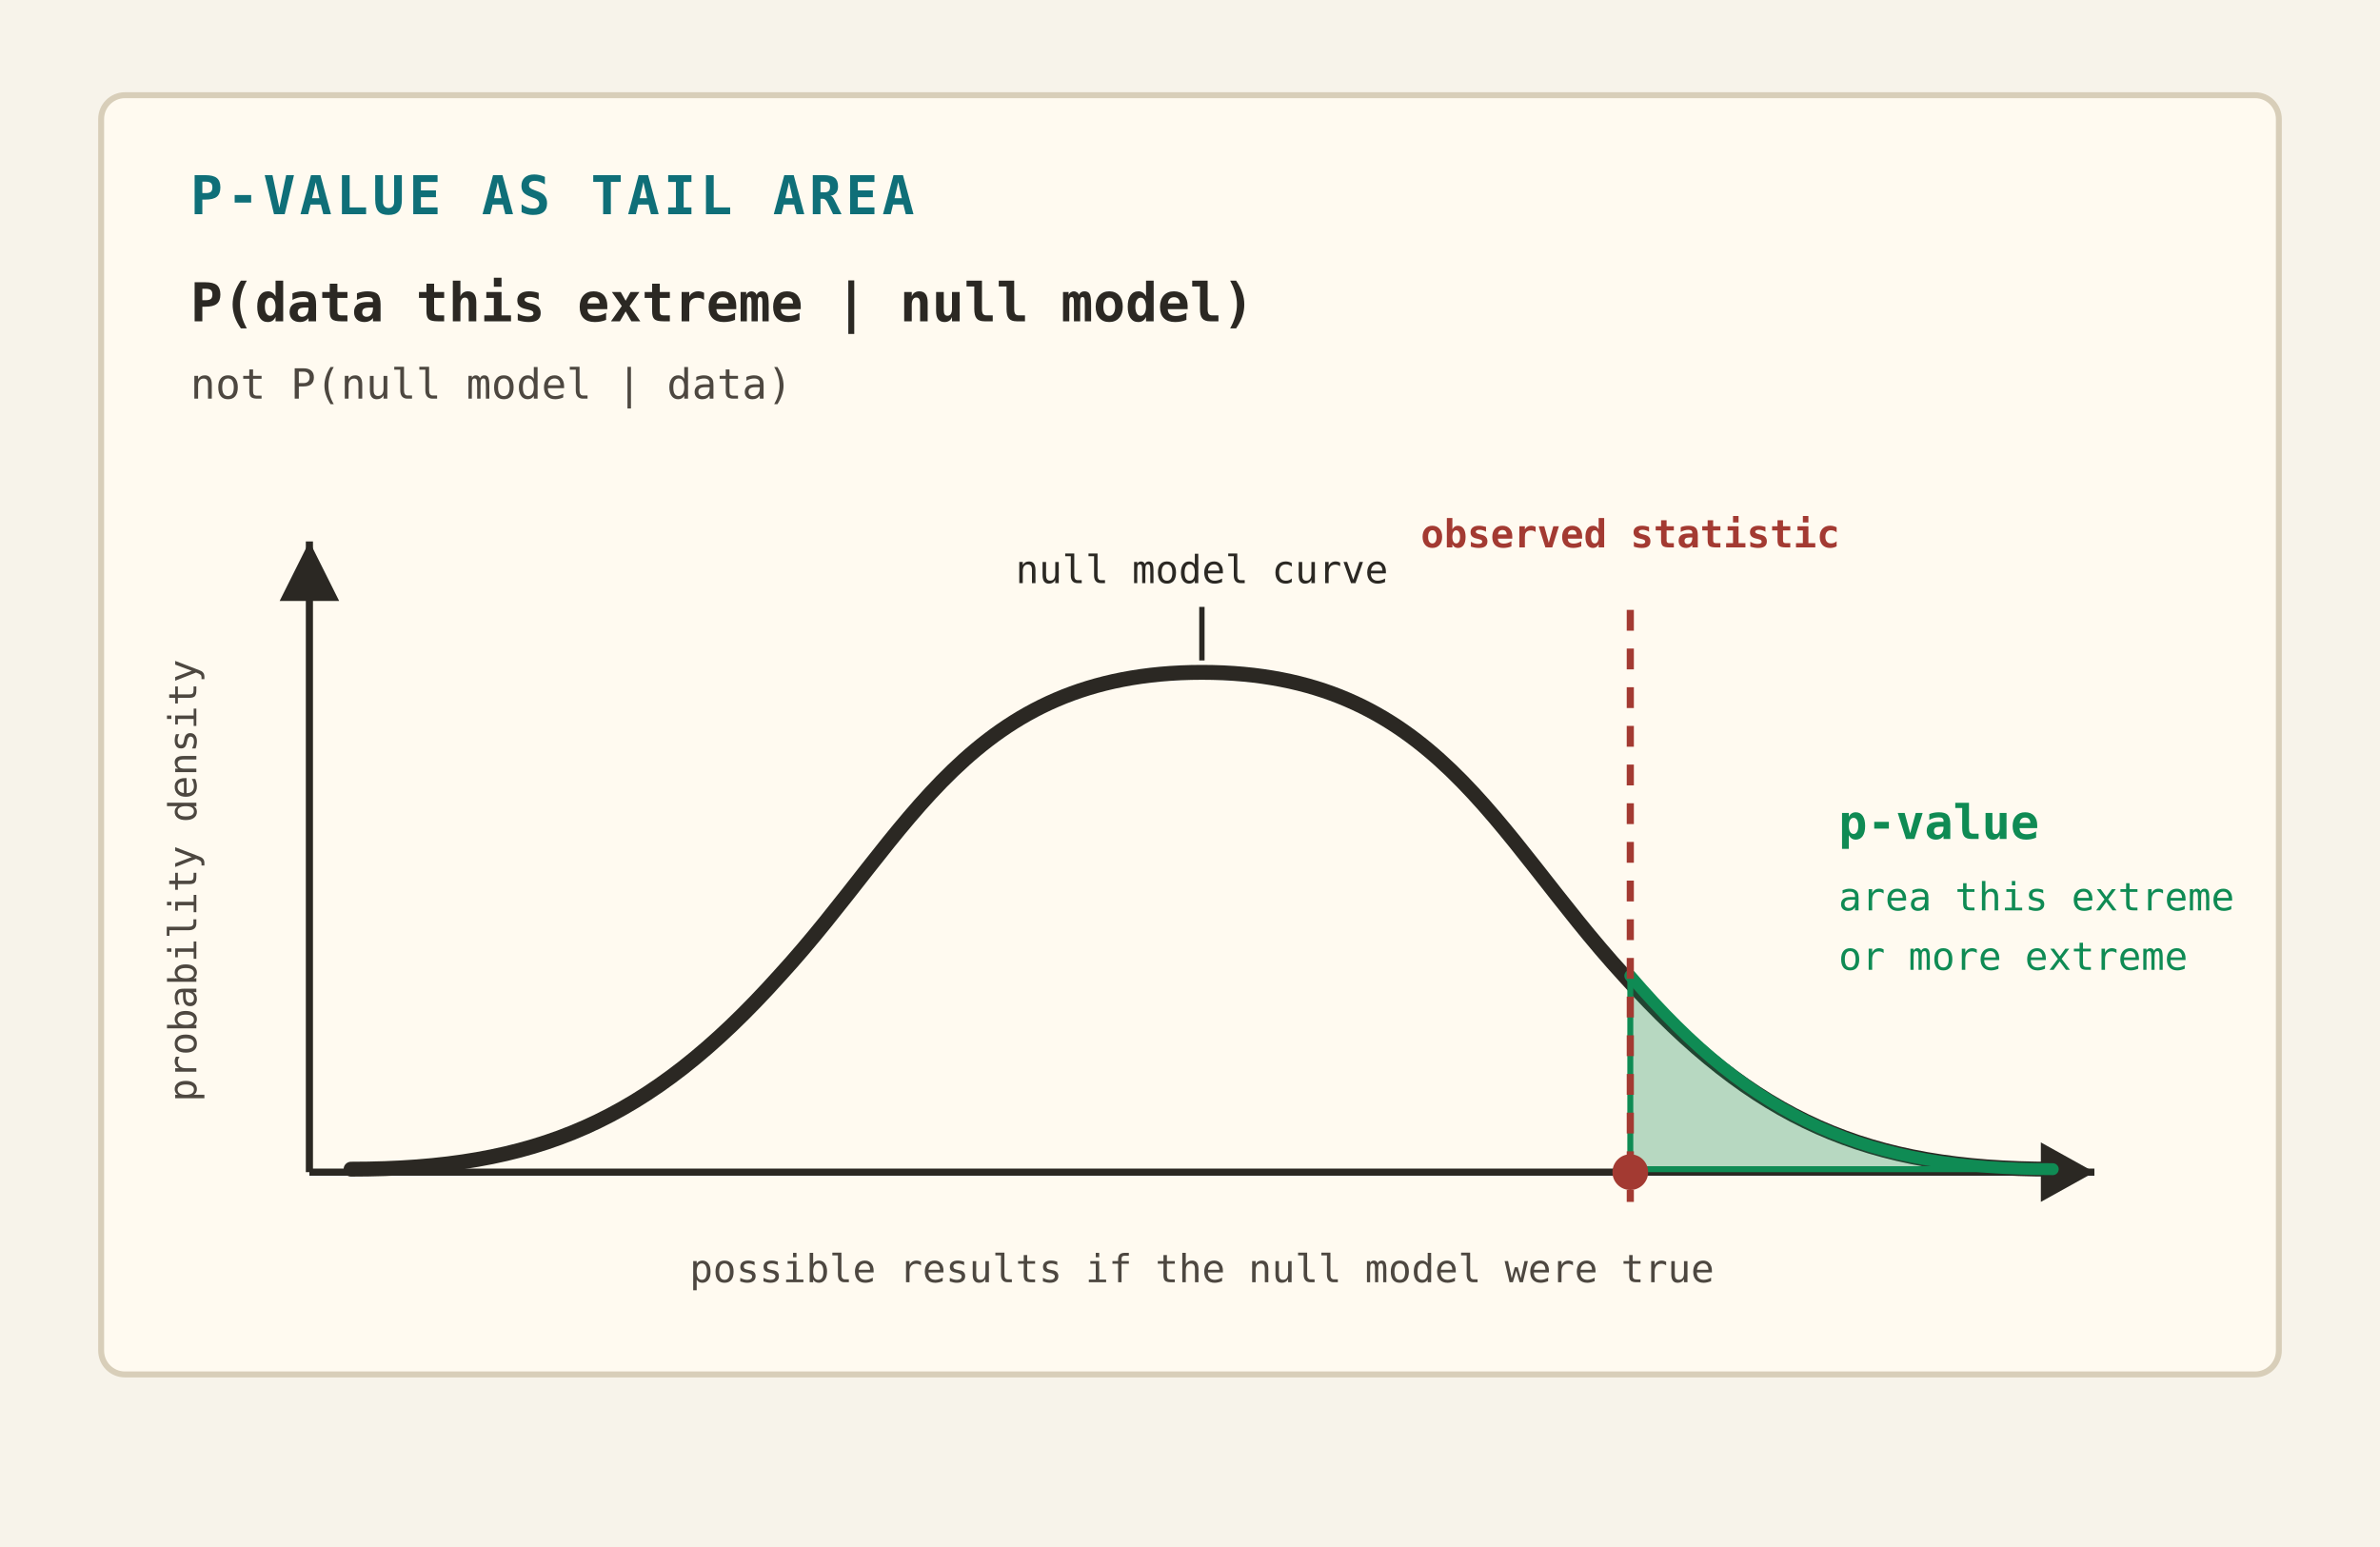
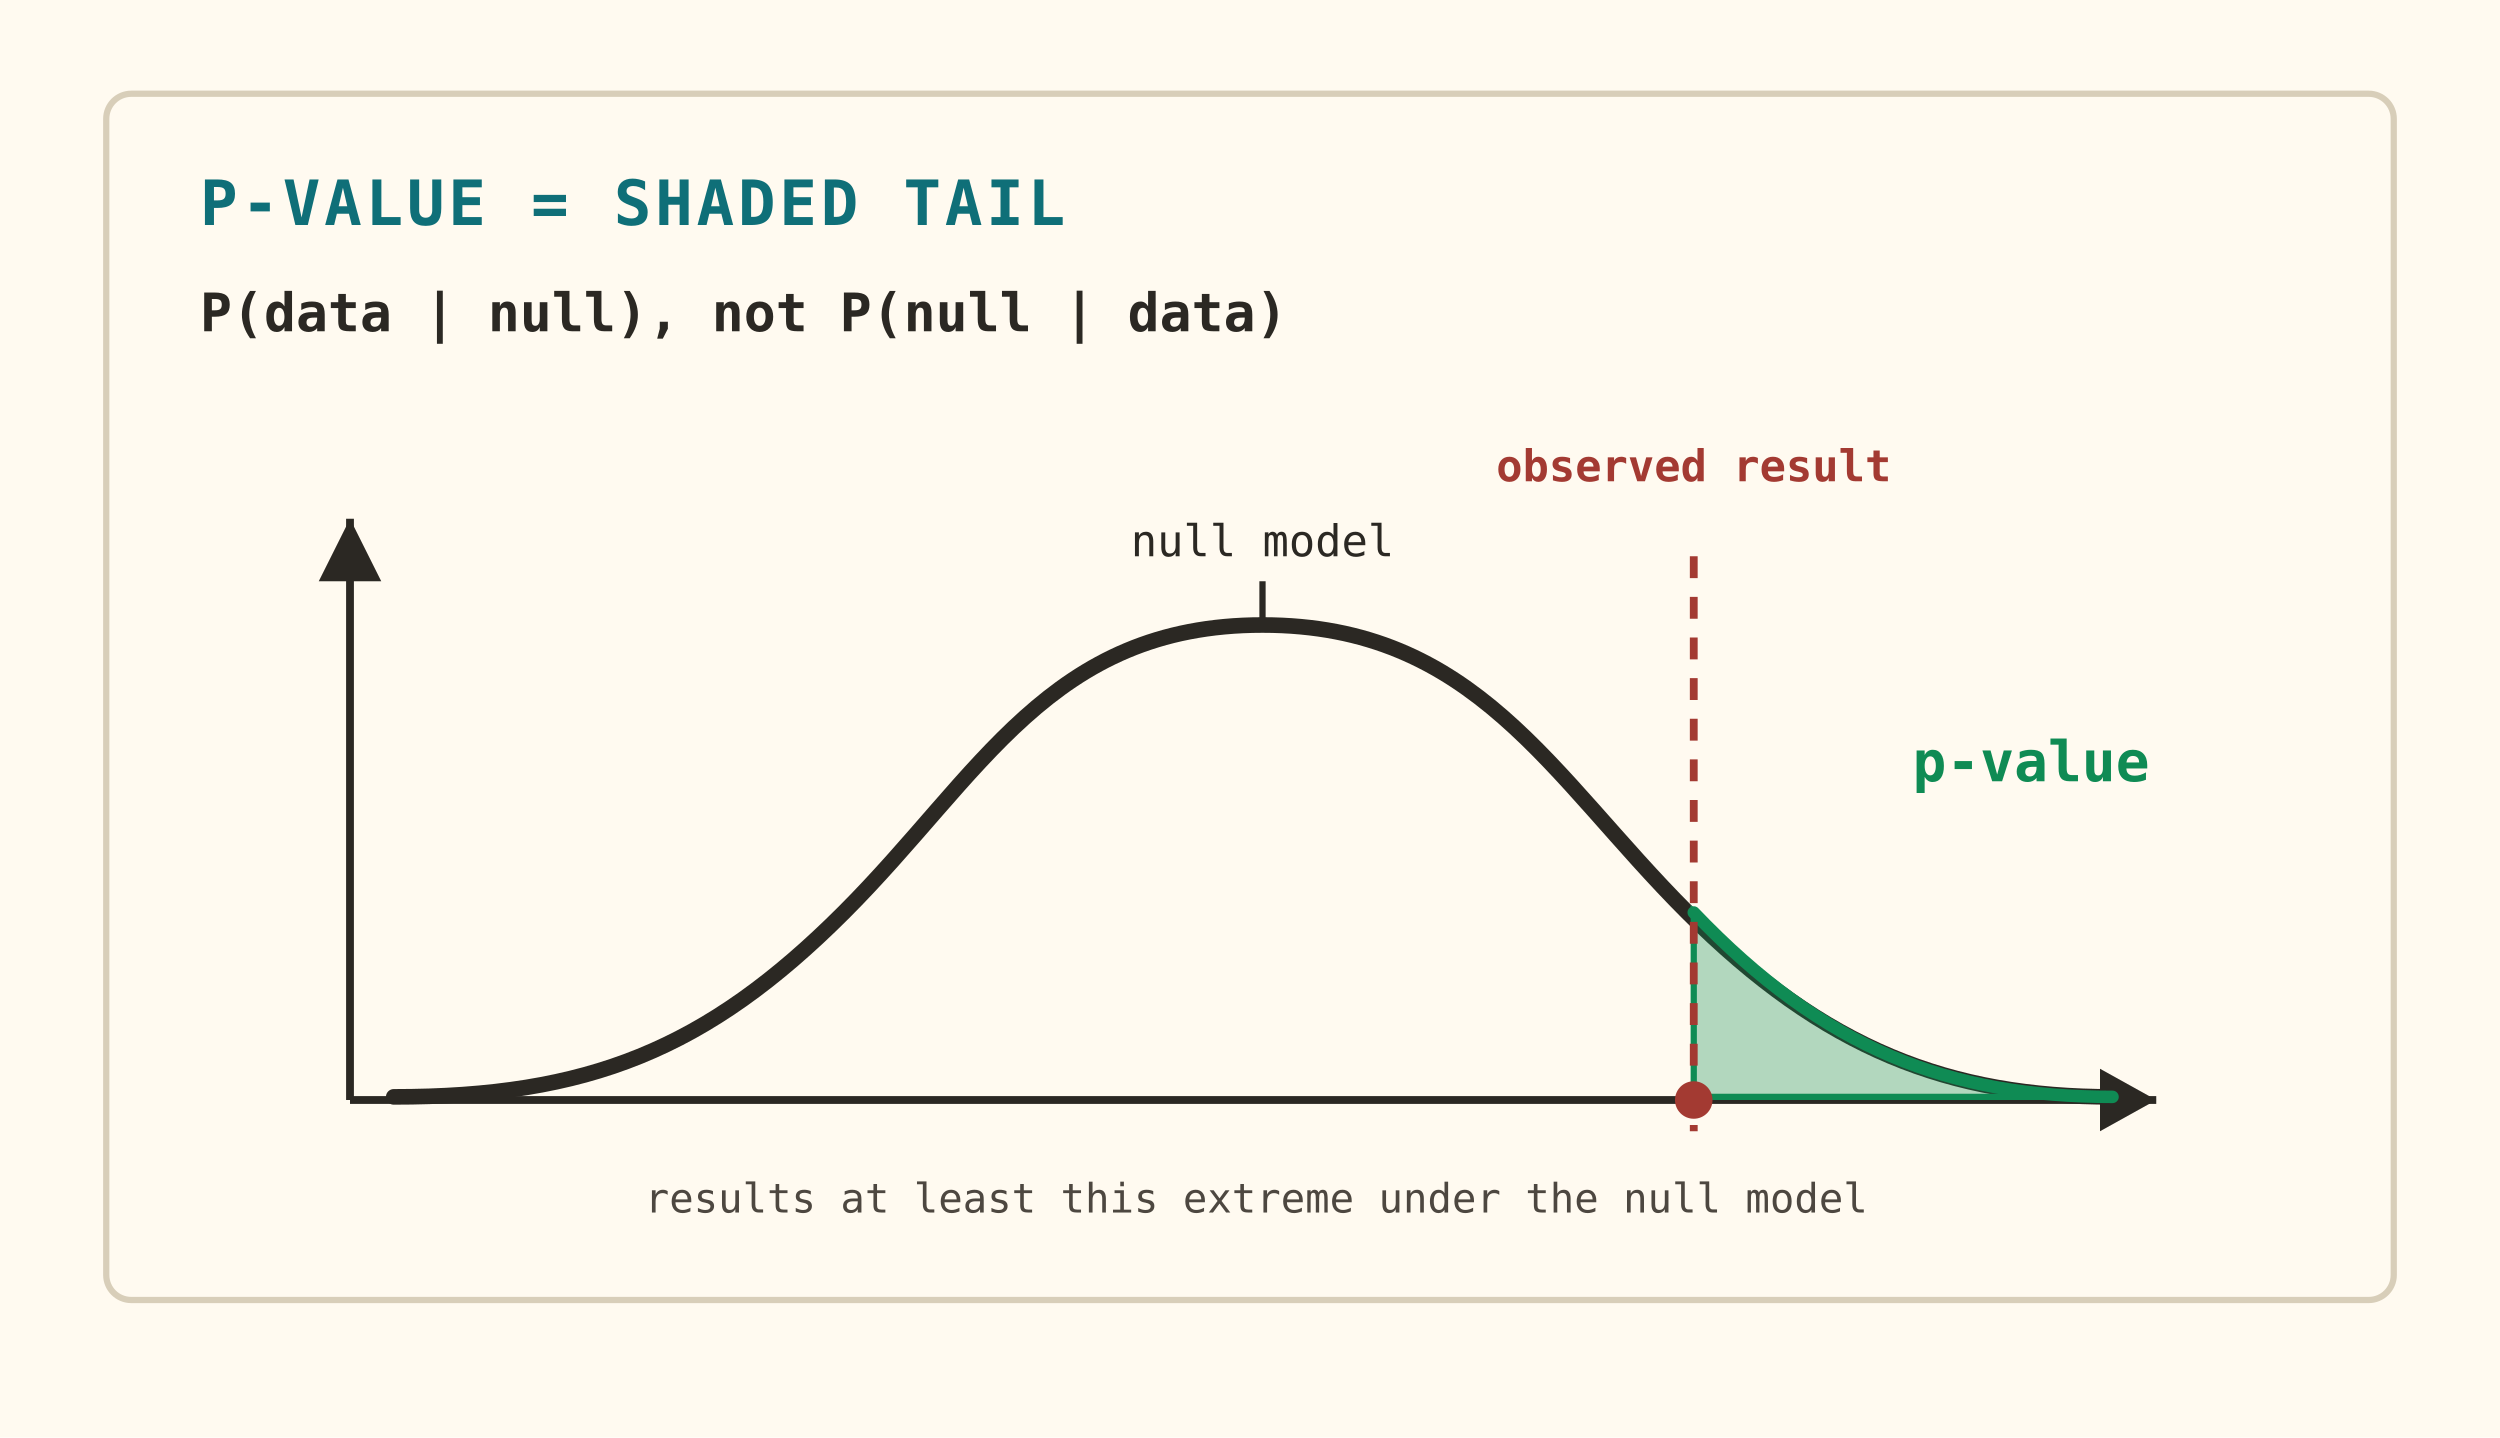
- <svg xmlns="http://www.w3.org/2000/svg" width="800" height="520" viewBox="0 0 800 520">
-   <rect width="800" height="520" fill="#f7f3ea" />
-   <rect x="34" y="32" width="732" height="430" rx="8" fill="#fffaf0" stroke="#d8ceb9" stroke-width="2" />
-   <text x="64" y="72" fill="#0f6f78" font-family="IBM Plex Mono, ui-monospace, monospace" font-size="18" font-weight="700" letter-spacing="1.4">P-VALUE AS TAIL AREA</text>
-   <text x="64" y="108" fill="#2b2823" font-family="IBM Plex Mono, ui-monospace, monospace" font-size="18" font-weight="700">P(data this extreme | null model)</text>
-   <text x="64" y="134" fill="#4d4740" font-family="IBM Plex Mono, ui-monospace, monospace" font-size="14">not P(null model | data)</text>
-   <line x1="104" y1="394" x2="704" y2="394" stroke="#2b2823" stroke-width="2.4" />
-   <path d="M704 394 L686 384 L686 404 Z" fill="#2b2823" />
-   <line x1="104" y1="394" x2="104" y2="182" stroke="#2b2823" stroke-width="2.4" />
-   <path d="M104 182 L94 202 L114 202 Z" fill="#2b2823" />
-   <text x="404" y="431" fill="#4d4740" text-anchor="middle" font-family="IBM Plex Mono, ui-monospace, monospace" font-size="13">possible results if the null model were true</text>
-   <text x="66" y="296" fill="#4d4740" text-anchor="middle" font-family="IBM Plex Mono, ui-monospace, monospace" font-size="13" transform="rotate(-90 66 296)">probability density</text>
-   <path d="M118 393 C180 393 218 377 262 328 C306 280 326 226 404 226 C482 226 502 280 546 328 C590 377 628 393 690 393" fill="none" stroke="#2b2823" stroke-width="5" stroke-linecap="round" />
-   <path d="M548 328 C590 377 628 393 690 393 L548 393 Z" fill="#0f8b54" fill-opacity=".30" stroke="#0f8b54" stroke-width="2" />
-   <path d="M548 328 C590 377 628 393 690 393" fill="none" stroke="#0f8b54" stroke-width="4" stroke-linecap="round" />
-   <line x1="548" y1="205" x2="548" y2="404" stroke="#a33a32" stroke-width="2.4" stroke-dasharray="7 6" />
-   <circle cx="548" cy="394" r="6" fill="#a33a32" />
-   <text x="404" y="196" fill="#2b2823" text-anchor="middle" font-family="IBM Plex Mono, ui-monospace, monospace" font-size="13">null model curve</text>
-   <line x1="404" y1="204" x2="404" y2="222" stroke="#2b2823" stroke-width="1.8" />
-   <text x="548" y="184" fill="#a33a32" text-anchor="middle" font-family="IBM Plex Mono, ui-monospace, monospace" font-size="13" font-weight="700">observed statistic</text>
-   <text x="618" y="282" fill="#0f8b54" font-family="IBM Plex Mono, ui-monospace, monospace" font-size="16" font-weight="700">p-value</text>
-   <text x="618" y="306" fill="#0f8b54" font-family="IBM Plex Mono, ui-monospace, monospace" font-size="13">area this extreme</text>
-   <text x="618" y="326" fill="#0f8b54" font-family="IBM Plex Mono, ui-monospace, monospace" font-size="13">or more extreme</text>
+ <svg xmlns="http://www.w3.org/2000/svg" width="800" height="460" viewBox="0 0 800 460">
+   <rect width="800" height="460" fill="#fffaf0" />
+   <rect x="34" y="30" width="732" height="386" rx="8" fill="#fffaf0" stroke="#d8ceb9" stroke-width="2" />
+   <text x="64" y="72" fill="#0f6f78" font-family="IBM Plex Mono, ui-monospace, monospace" font-size="20" font-weight="700" letter-spacing="1.2">P-VALUE = SHADED TAIL</text>
+   <text x="64" y="106" fill="#2b2823" font-family="IBM Plex Mono, ui-monospace, monospace" font-size="17" font-weight="700">P(data | null), not P(null | data)</text>
+   <line x1="112" y1="352" x2="690" y2="352" stroke="#2b2823" stroke-width="2.5" />
+   <path d="M690 352 L672 342 L672 362 Z" fill="#2b2823" />
+   <line x1="112" y1="352" x2="112" y2="166" stroke="#2b2823" stroke-width="2.5" />
+   <path d="M112 166 L102 186 L122 186 Z" fill="#2b2823" />
+   <path d="M126 351 C188 351 226 336 270 292 C314 248 336 200 404 200 C472 200 496 248 540 292 C584 336 624 351 676 351" fill="none" stroke="#2b2823" stroke-width="5" stroke-linecap="round" />
+   <path d="M542 292 C584 336 624 351 676 351 L542 351 Z" fill="#0f8b54" fill-opacity=".32" stroke="#0f8b54" stroke-width="2" />
+   <path d="M542 292 C584 336 624 351 676 351" fill="none" stroke="#0f8b54" stroke-width="4" stroke-linecap="round" />
+   <line x1="542" y1="178" x2="542" y2="362" stroke="#a33a32" stroke-width="2.5" stroke-dasharray="7 6" />
+   <circle cx="542" cy="352" r="6" fill="#a33a32" />
+   <text x="404" y="178" fill="#2b2823" text-anchor="middle" font-family="IBM Plex Mono, ui-monospace, monospace" font-size="14">null model</text>
+   <line x1="404" y1="186" x2="404" y2="198" stroke="#2b2823" stroke-width="2" />
+   <text x="542" y="154" fill="#a33a32" text-anchor="middle" font-family="IBM Plex Mono, ui-monospace, monospace" font-size="14" font-weight="700">observed result</text>
+   <text x="612" y="250" fill="#0f8b54" font-family="IBM Plex Mono, ui-monospace, monospace" font-size="18" font-weight="700">p-value</text>
+   <text x="402" y="388" fill="#4d4740" text-anchor="middle" font-family="IBM Plex Mono, ui-monospace, monospace" font-size="13">results at least this extreme under the null model</text>
</svg>
